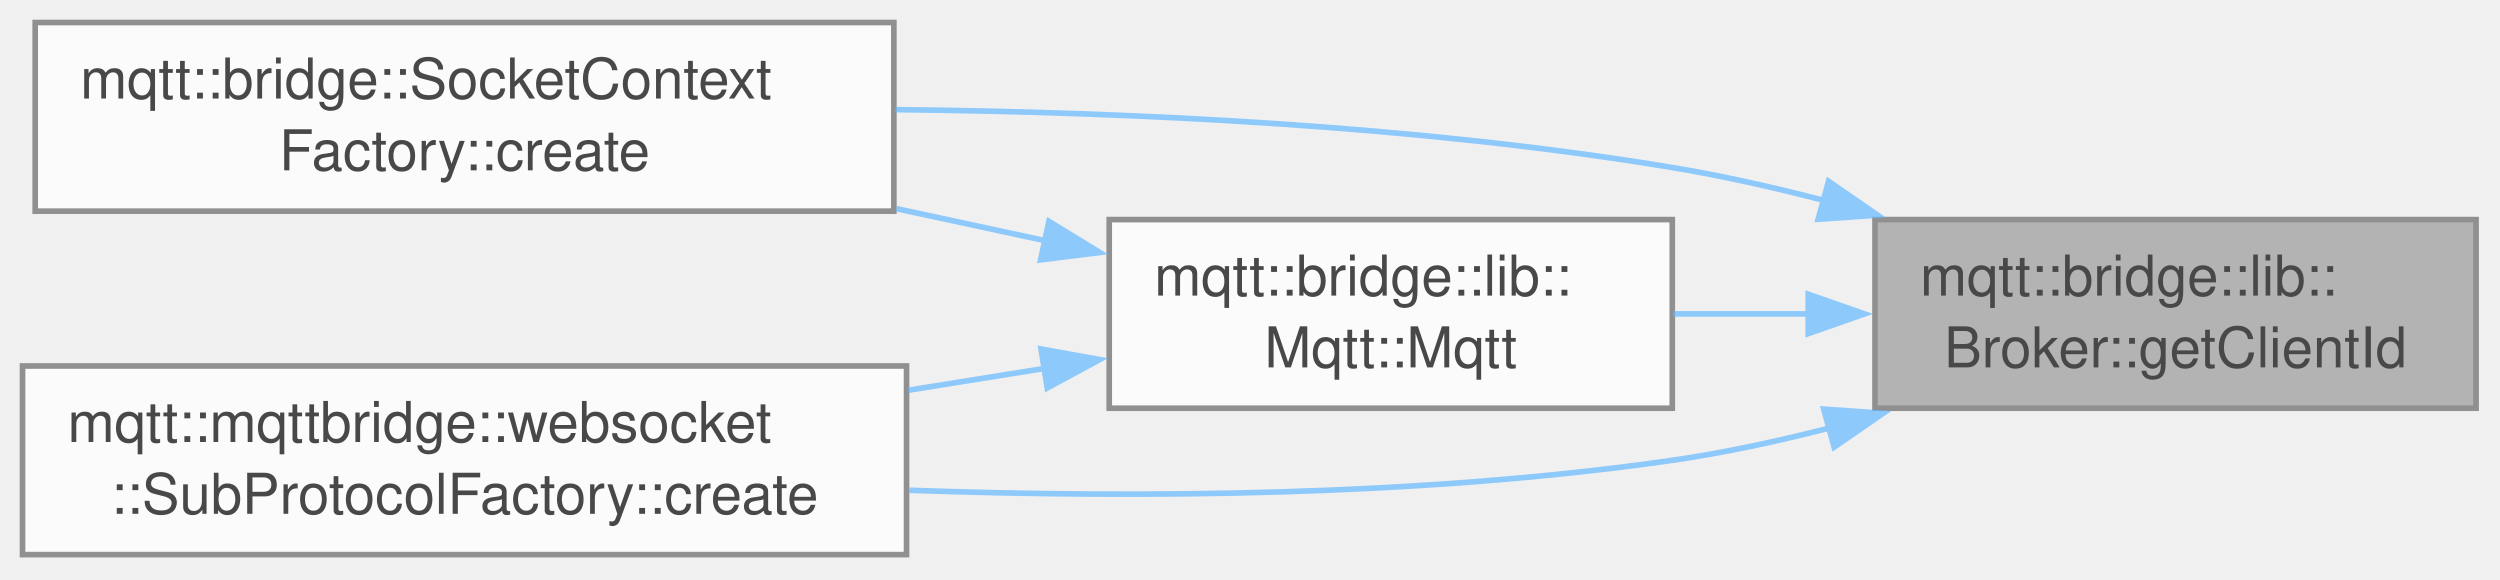
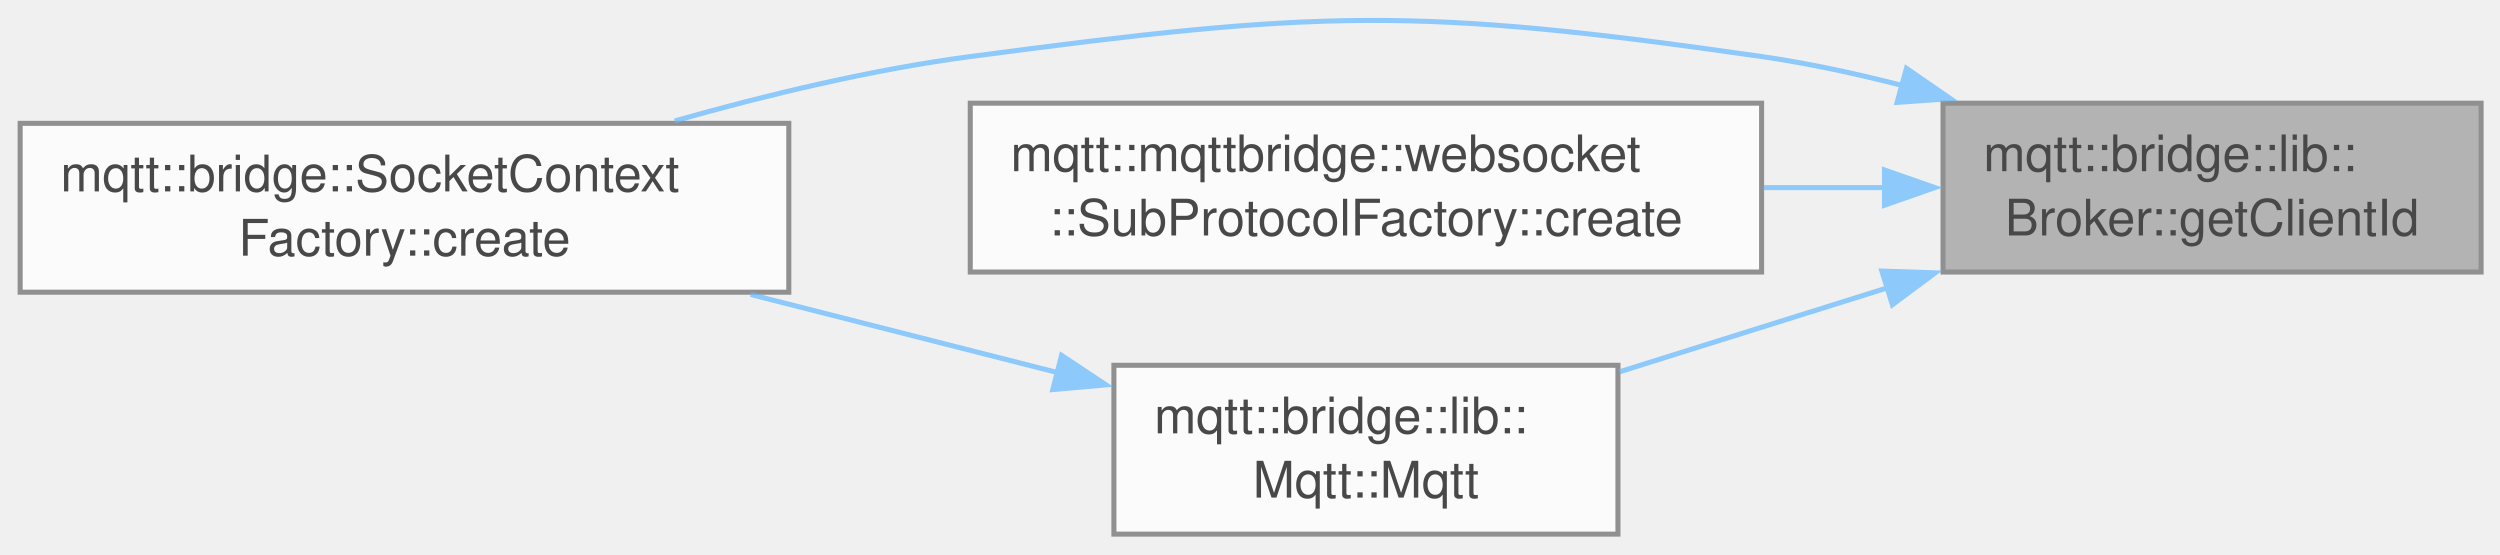
- <svg xmlns="http://www.w3.org/2000/svg" xmlns:xlink="http://www.w3.org/1999/xlink" width="444pt" height="103pt" viewBox="0.00 0.00 444.00 103.00">
+ <svg xmlns="http://www.w3.org/2000/svg" xmlns:xlink="http://www.w3.org/1999/xlink" width="496pt" height="110pt" viewBox="0.00 0.00 496.00 110.00">
  <svg id="main" version="1.1" xml:space="preserve">
    <style type="text/css">
.node, .edge {opacity: 0.7;}
.node.selected, .edge.selected {opacity: 1;}
.edge:hover path { stroke: red; }
.edge:hover polygon { stroke: red; fill: red; }
</style>
    <svg id="graph" class="graph">
-       <g id="graph0" class="graph" transform="scale(1 1) rotate(0) translate(4 98.5)">
+       <g id="graph0" class="graph" transform="scale(1 1) rotate(0) translate(4 105.97)">
        <g id="Node000001" class="node">
          <g id="a_Node000001">
            <a xlink:title=" ">
-               <polygon fill="#999999" stroke="#666666" points="435.75,-59.5 329,-59.5 329,-26 435.75,-26 435.75,-59.5" />
-               <text xml:space="preserve" text-anchor="start" x="337" y="-46" font-family="Helvetica,sans-Serif" font-size="10.00">mqtt::bridge::lib::</text>
-               <text xml:space="preserve" text-anchor="middle" x="382.38" y="-33.25" font-family="Helvetica,sans-Serif" font-size="10.00">Broker::getClientId</text>
+               <polygon fill="#999999" stroke="#666666" points="488.25,-85.5 381.5,-85.5 381.5,-52 488.25,-52 488.25,-85.5" />
+               <text xml:space="preserve" text-anchor="start" x="389.5" y="-72" font-family="Helvetica,sans-Serif" font-size="10.00">mqtt::bridge::lib::</text>
+               <text xml:space="preserve" text-anchor="middle" x="434.88" y="-59.25" font-family="Helvetica,sans-Serif" font-size="10.00">Broker::getClientId</text>
            </a>
          </g>
        </g>
        <g id="Node000002" class="node">
          <g id="a_Node000002">
            <a xlink:href="classmqtt_1_1bridge_1_1SocketContextFactory.html#a1f9ab899e4c3205913ba2841ae69dc33" target="_top" xlink:title=" ">
-               <polygon fill="white" stroke="#666666" points="154.75,-94.5 2.25,-94.5 2.25,-61 154.75,-61 154.75,-94.5" />
-               <text xml:space="preserve" text-anchor="start" x="10.25" y="-81" font-family="Helvetica,sans-Serif" font-size="10.00">mqtt::bridge::SocketContext</text>
-               <text xml:space="preserve" text-anchor="middle" x="78.5" y="-68.25" font-family="Helvetica,sans-Serif" font-size="10.00">Factory::create</text>
+               <polygon fill="white" stroke="#666666" points="152.5,-81.5 0,-81.5 0,-48 152.5,-48 152.5,-81.5" />
+               <text xml:space="preserve" text-anchor="start" x="8" y="-68" font-family="Helvetica,sans-Serif" font-size="10.00">mqtt::bridge::SocketContext</text>
+               <text xml:space="preserve" text-anchor="middle" x="76.25" y="-55.25" font-family="Helvetica,sans-Serif" font-size="10.00">Factory::create</text>
            </a>
          </g>
        </g>
        <g id="edge1_Node000001_Node000002" class="edge">
          <g id="a_edge1_Node000001_Node000002">
            <a xlink:title=" ">
-               <path fill="none" stroke="#63b8ff" d="M320.09,-62.86C311.09,-65.21 301.86,-67.28 293,-68.75 247.62,-76.27 196.11,-78.61 155.05,-79.03" />
-               <polygon fill="#63b8ff" stroke="#63b8ff" points="320.75,-66.31 329.47,-60.29 318.9,-59.56 320.75,-66.31" />
+               <path fill="none" stroke="#63b8ff" d="M373.33,-89.03C364.1,-91.4 354.62,-93.44 345.5,-94.75 276.44,-104.7 257.67,-103.91 188.5,-94.75 169.07,-92.18 148.21,-87.18 129.86,-81.98" />
+               <polygon fill="#63b8ff" stroke="#63b8ff" points="374.24,-92.41 382.96,-86.4 372.39,-85.66 374.24,-92.41" />
            </a>
          </g>
        </g>
        <g id="Node000003" class="node">
          <g id="a_Node000003">
            <a xlink:href="classmqtt_1_1mqttbridge_1_1websocket_1_1SubProtocolFactory.html#a843ee73f0182cea879cd45d9e924db8e" target="_top" xlink:title=" ">
-               <polygon fill="white" stroke="#666666" points="157,-33.5 0,-33.5 0,0 157,0 157,-33.5" />
-               <text xml:space="preserve" text-anchor="start" x="8" y="-20" font-family="Helvetica,sans-Serif" font-size="10.00">mqtt::mqttbridge::websocket</text>
-               <text xml:space="preserve" text-anchor="middle" x="78.5" y="-7.25" font-family="Helvetica,sans-Serif" font-size="10.00">::SubProtocolFactory::create</text>
+               <polygon fill="white" stroke="#666666" points="345.5,-85.5 188.5,-85.5 188.5,-52 345.5,-52 345.5,-85.5" />
+               <text xml:space="preserve" text-anchor="start" x="196.5" y="-72" font-family="Helvetica,sans-Serif" font-size="10.00">mqtt::mqttbridge::websocket</text>
+               <text xml:space="preserve" text-anchor="middle" x="267" y="-59.25" font-family="Helvetica,sans-Serif" font-size="10.00">::SubProtocolFactory::create</text>
            </a>
          </g>
        </g>
        <g id="edge2_Node000001_Node000003" class="edge">
          <g id="a_edge2_Node000001_Node000003">
            <a xlink:title=" ">
-               <path fill="none" stroke="#63b8ff" d="M320.83,-22.47C311.6,-20.1 302.12,-18.06 293,-16.75 248.42,-10.33 198.07,-10 157.46,-11.43" />
-               <polygon fill="#63b8ff" stroke="#63b8ff" points="319.89,-25.84 330.46,-25.1 321.74,-19.09 319.89,-25.84" />
+               <path fill="none" stroke="#63b8ff" d="M370.03,-68.75C362.13,-68.75 353.98,-68.75 345.9,-68.75" />
+               <polygon fill="#63b8ff" stroke="#63b8ff" points="369.88,-72.25 379.88,-68.75 369.88,-65.25 369.88,-72.25" />
            </a>
          </g>
        </g>
        <g id="Node000004" class="node">
          <g id="a_Node000004">
            <a xlink:href="classmqtt_1_1bridge_1_1lib_1_1Mqtt.html#a481f5663cbdc06d8f4d3fd5bc38481e0" target="_top" xlink:title=" ">
-               <polygon fill="white" stroke="#666666" points="293,-59.5 193,-59.5 193,-26 293,-26 293,-59.5" />
-               <text xml:space="preserve" text-anchor="start" x="201" y="-46" font-family="Helvetica,sans-Serif" font-size="10.00">mqtt::bridge::lib::</text>
-               <text xml:space="preserve" text-anchor="middle" x="243" y="-33.25" font-family="Helvetica,sans-Serif" font-size="10.00">Mqtt::Mqtt</text>
+               <polygon fill="white" stroke="#666666" points="317,-33.5 217,-33.5 217,0 317,0 317,-33.5" />
+               <text xml:space="preserve" text-anchor="start" x="225" y="-20" font-family="Helvetica,sans-Serif" font-size="10.00">mqtt::bridge::lib::</text>
+               <text xml:space="preserve" text-anchor="middle" x="267" y="-7.25" font-family="Helvetica,sans-Serif" font-size="10.00">Mqtt::Mqtt</text>
            </a>
          </g>
        </g>
        <g id="edge3_Node000001_Node000004" class="edge">
          <g id="a_edge3_Node000001_Node000004">
            <a xlink:title=" ">
-               <path fill="none" stroke="#63b8ff" d="M317.31,-42.75C309.2,-42.75 301.02,-42.75 293.2,-42.75" />
-               <polygon fill="#63b8ff" stroke="#63b8ff" points="317.14,-46.25 327.14,-42.75 317.14,-39.25 317.14,-46.25" />
+               <path fill="none" stroke="#63b8ff" d="M370.6,-48.91C352.95,-43.38 334.04,-37.45 317.32,-32.21" />
+               <polygon fill="#63b8ff" stroke="#63b8ff" points="369.36,-52.19 379.95,-51.84 371.45,-45.51 369.36,-52.19" />
            </a>
          </g>
        </g>
        <g id="edge4_Node000004_Node000002" class="edge">
          <g id="a_edge4_Node000004_Node000002">
            <a xlink:title=" ">
-               <path fill="none" stroke="#63b8ff" d="M181.69,-55.74C173.07,-57.6 164.1,-59.53 155.22,-61.44" />
-               <polygon fill="#63b8ff" stroke="#63b8ff" points="182.29,-59.19 191.32,-53.66 180.81,-52.35 182.29,-59.19" />
-             </a>
-           </g>
-         </g>
-         <g id="edge5_Node000004_Node000003" class="edge">
-           <g id="a_edge5_Node000004_Node000003">
-             <a xlink:title=" ">
-               <path fill="none" stroke="#63b8ff" d="M181.49,-33.07C173.61,-31.81 165.45,-30.5 157.34,-29.2" />
-               <polygon fill="#63b8ff" stroke="#63b8ff" points="180.88,-36.52 191.31,-34.64 181.99,-29.6 180.88,-36.52" />
+               <path fill="none" stroke="#63b8ff" d="M205.78,-32.06C186.4,-36.99 164.81,-42.48 144.93,-47.54" />
+               <polygon fill="#63b8ff" stroke="#63b8ff" points="206.61,-35.47 215.43,-29.61 204.88,-28.68 206.61,-35.47" />
            </a>
          </g>
        </g>
      </g>
    </svg>
  </svg>
  <style type="text/css">

[data-mouse-over-selected='false'] { opacity: 0.7; }
[data-mouse-over-selected='true']  { opacity: 1.0; }

</style>
</svg>
